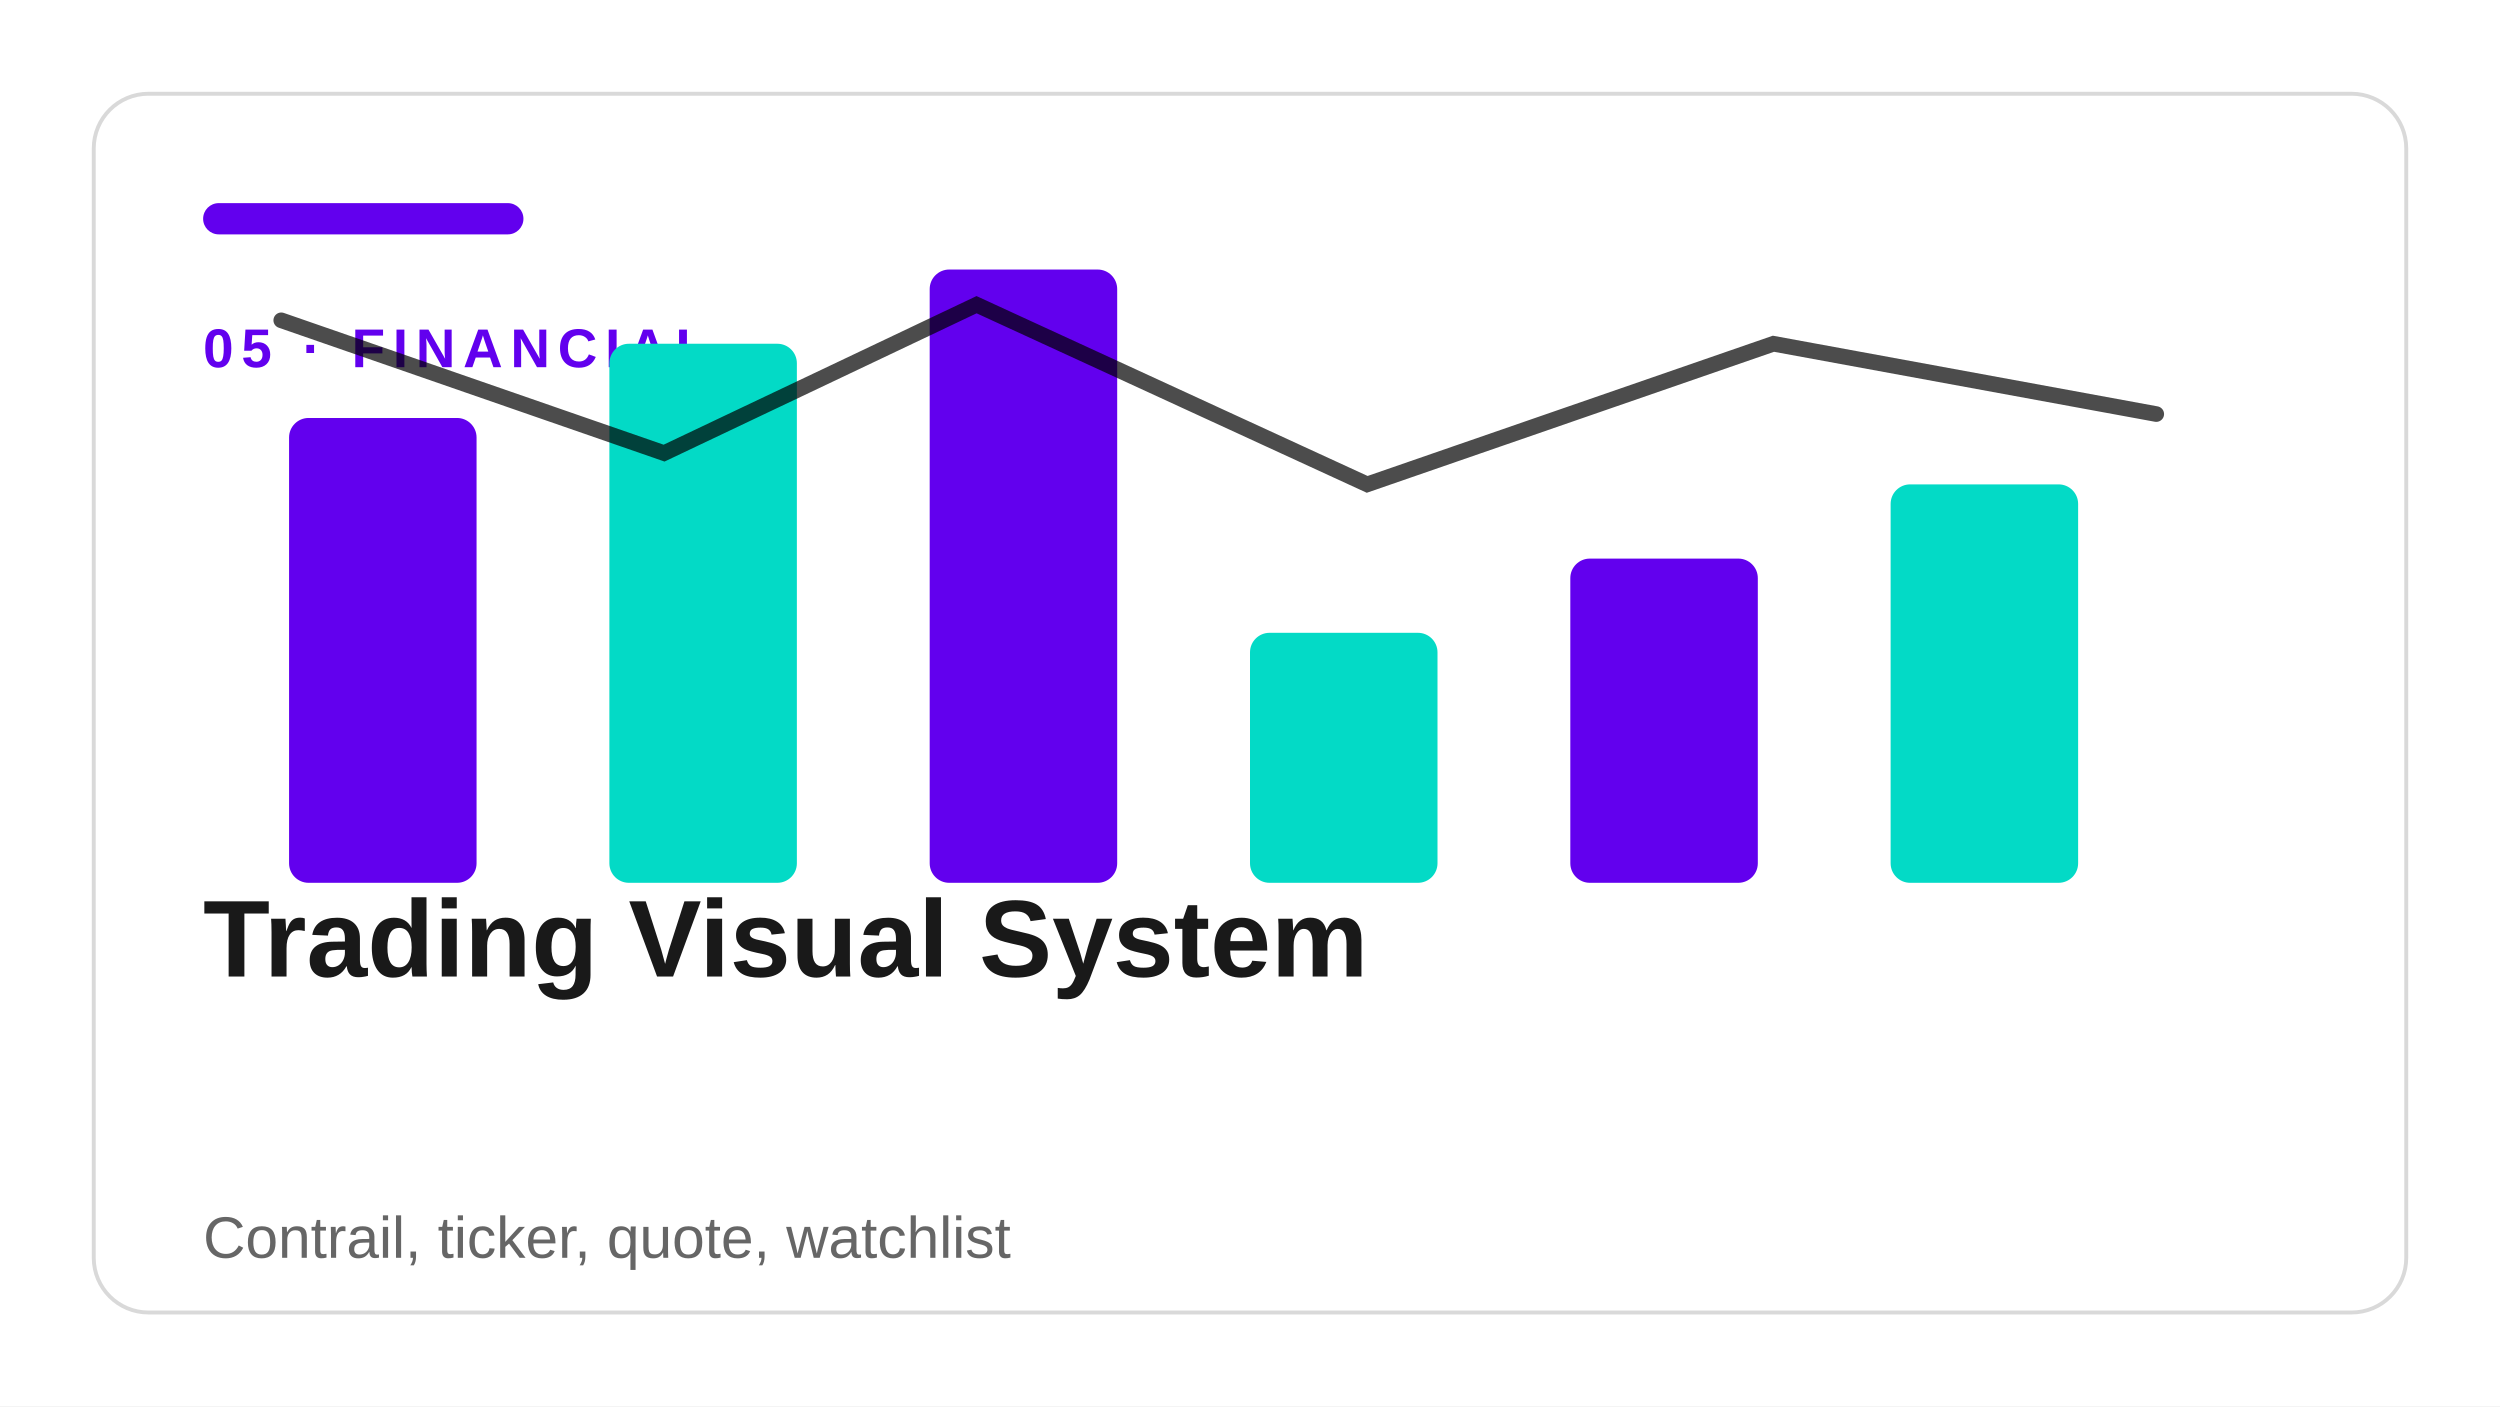
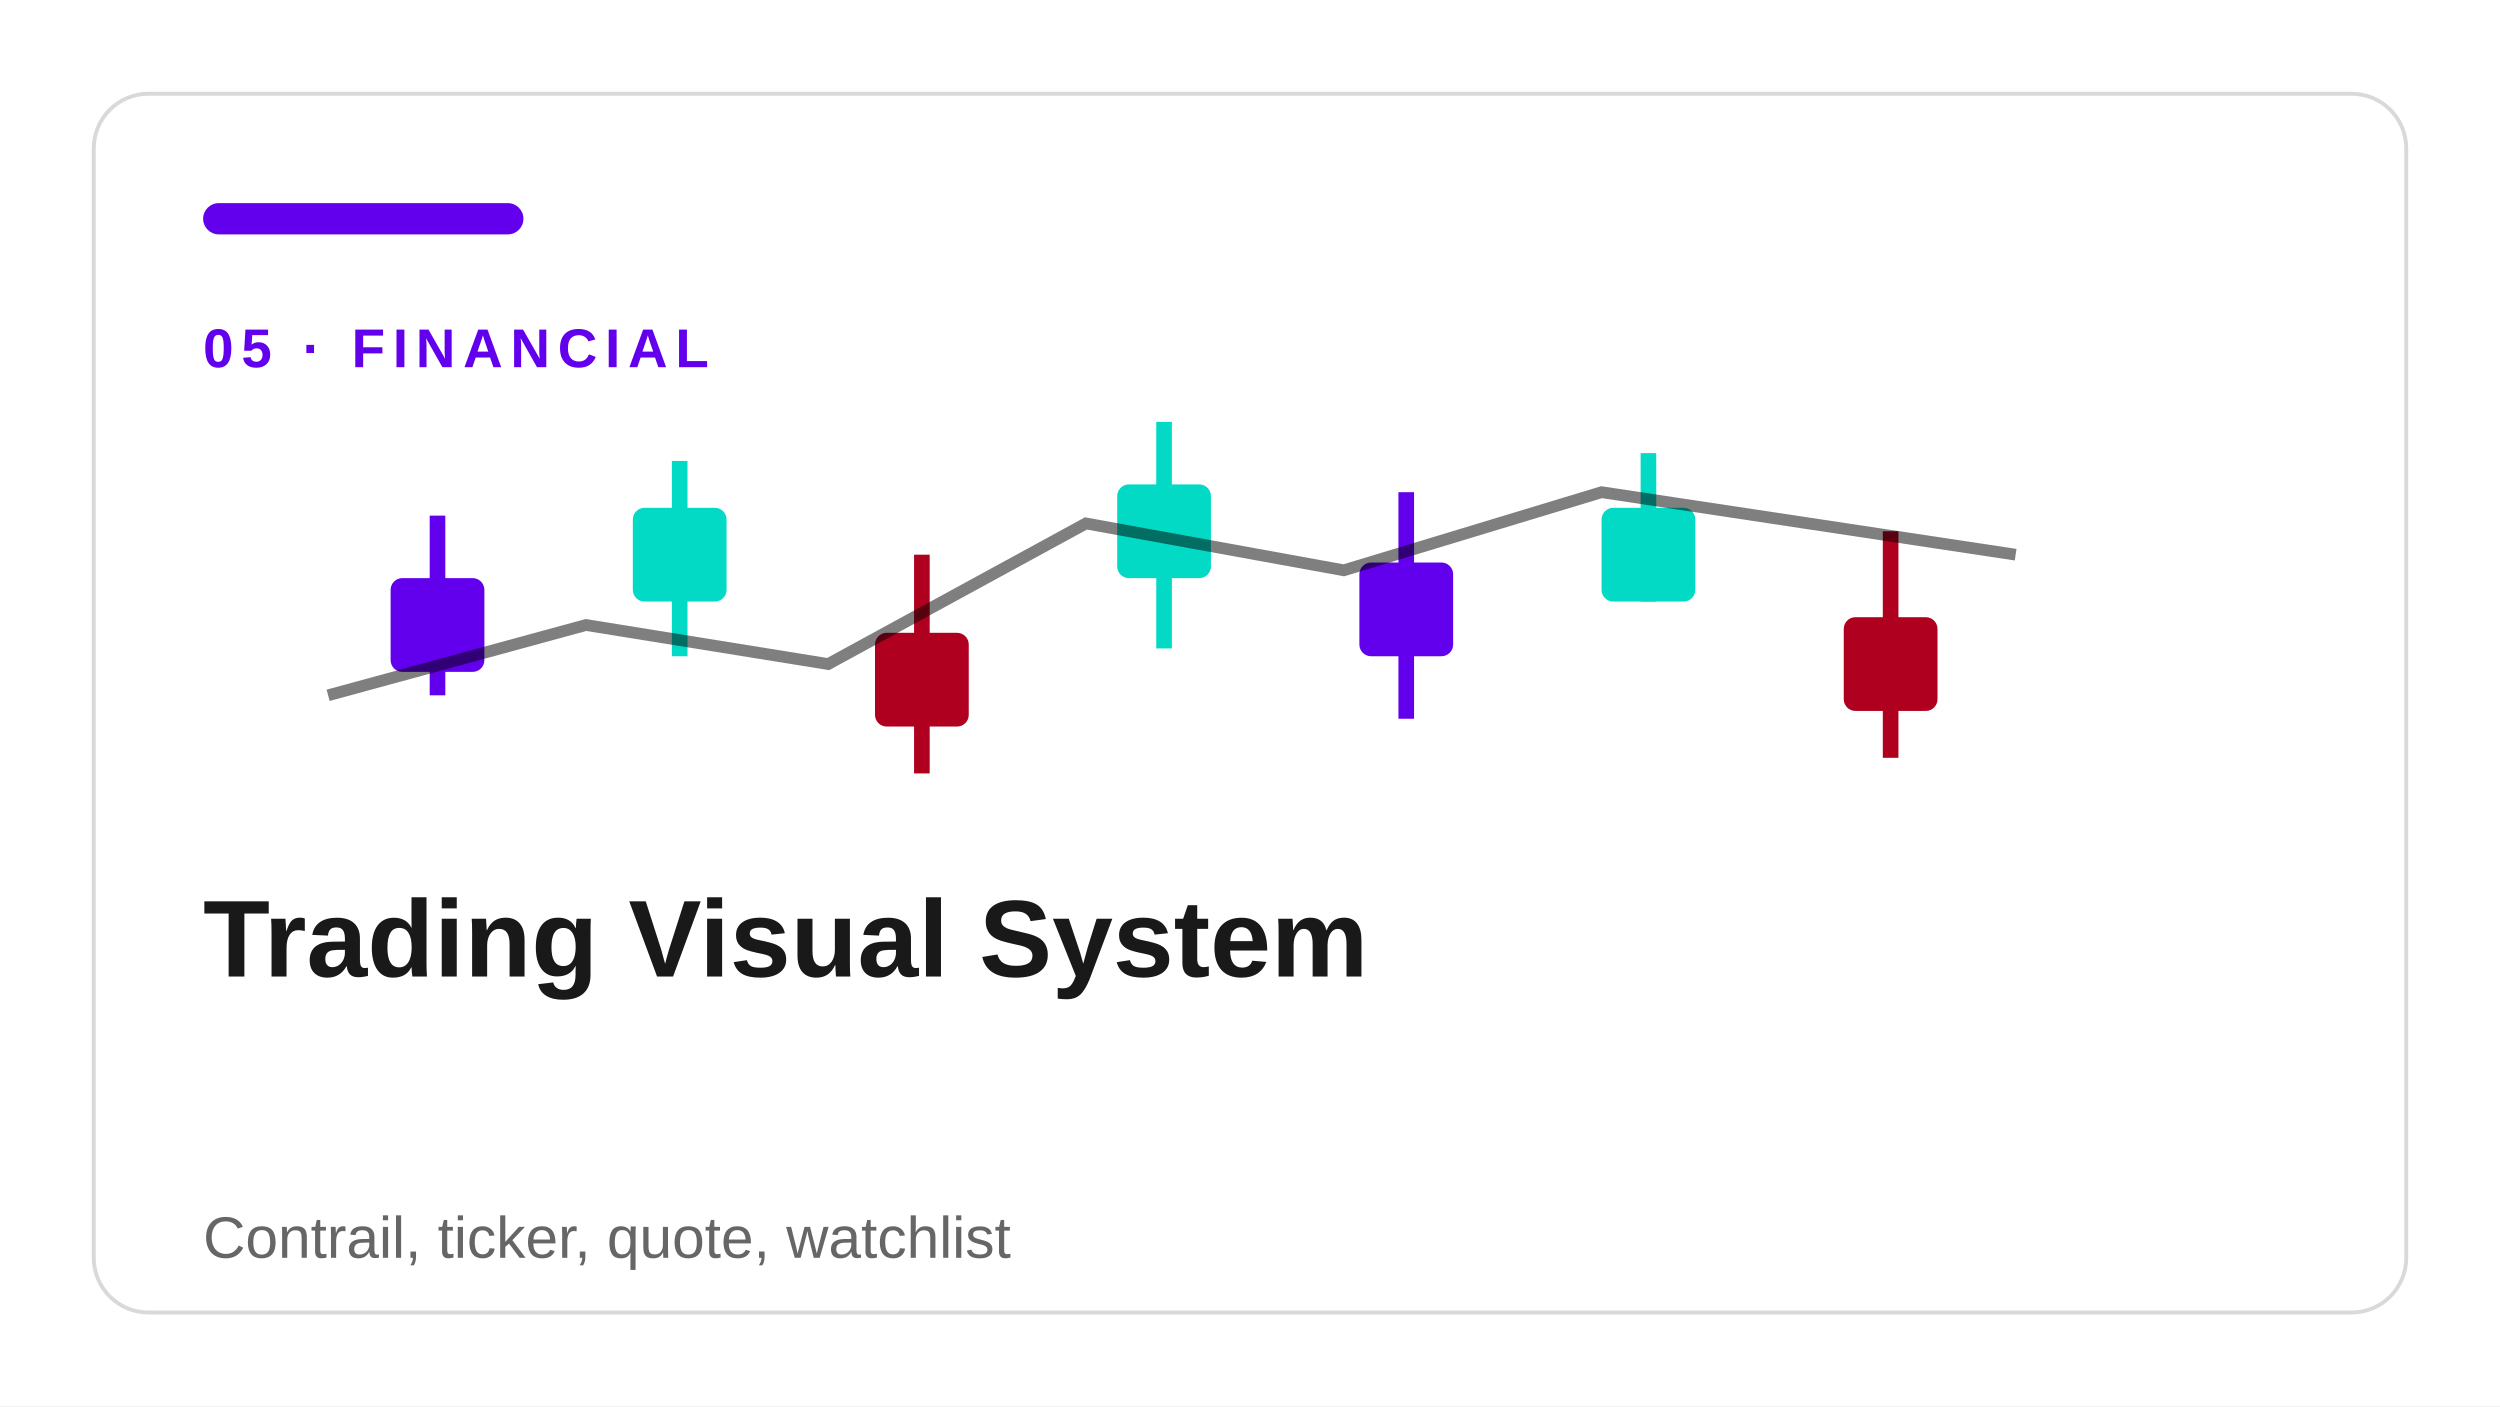
<svg xmlns="http://www.w3.org/2000/svg" width="640" height="360" viewBox="0 0 640 360" role="img" aria-labelledby="title desc">
  <rect width="640" height="360" fill="#FFFFFF" />
  <rect x="24" y="24" width="592" height="312" rx="14" fill="#FFFFFF" stroke="#000000" stroke-opacity=".15" />
  <rect x="52" y="52" width="82" height="8" rx="4" fill="#6200EE" />
  <text x="52" y="94" fill="#6200EE" font-family="Arial, Helvetica, sans-serif" font-size="14" font-weight="700" letter-spacing="2">05 · FINANCIAL</text>
-   <g transform="translate(0 0)">
-     <rect x="74" y="107" width="48" height="119" rx="5" fill="#6200EE" />
-     <rect x="156" y="88" width="48" height="138" rx="5" fill="#03DAC6" />
-     <rect x="238" y="69" width="48" height="157" rx="5" fill="#6200EE" />
-     <rect x="320" y="162" width="48" height="64" rx="5" fill="#03DAC6" />
-     <rect x="402" y="143" width="48" height="83" rx="5" fill="#6200EE" />
-     <rect x="484" y="124" width="48" height="102" rx="5" fill="#03DAC6" />
-     <path d="M72 82 L170 116 L250 78 L350 124 L454 88 L552 106" fill="none" stroke="#000000" stroke-opacity=".7" stroke-width="4" stroke-linecap="round" />
+   <g>
+     <line x1="112" y1="132" x2="112" y2="178" stroke="#6200EE" stroke-width="4" />
+     <rect x="100" y="148" width="24" height="24" rx="3" fill="#6200EE" />
+     <line x1="174" y1="118" x2="174" y2="168" stroke="#03DAC6" stroke-width="4" />
+     <rect x="162" y="130" width="24" height="24" rx="3" fill="#03DAC6" />
+     <line x1="236" y1="142" x2="236" y2="198" stroke="#B00020" stroke-width="4" />
+     <rect x="224" y="162" width="24" height="24" rx="3" fill="#B00020" />
+     <line x1="298" y1="108" x2="298" y2="166" stroke="#03DAC6" stroke-width="4" />
+     <rect x="286" y="124" width="24" height="24" rx="3" fill="#03DAC6" />
+     <line x1="360" y1="126" x2="360" y2="184" stroke="#6200EE" stroke-width="4" />
+     <rect x="348" y="144" width="24" height="24" rx="3" fill="#6200EE" />
+     <line x1="422" y1="116" x2="422" y2="154" stroke="#03DAC6" stroke-width="4" />
+     <rect x="410" y="130" width="24" height="24" rx="3" fill="#03DAC6" />
+     <line x1="484" y1="136" x2="484" y2="194" stroke="#B00020" stroke-width="4" />
+     <rect x="472" y="158" width="24" height="24" rx="3" fill="#B00020" />
+     <path d="M84 178 L150 160 L212 170 L278 134 L344 146 L410 126 L516 142" fill="none" stroke="#000000" stroke-opacity=".5" stroke-width="3" />
  </g>
  <text x="52" y="250" fill="#000000" fill-opacity=".90" font-family="Arial, Helvetica, sans-serif" font-size="28" font-weight="600">Trading Visual System</text>
  <text x="52" y="322" fill="#000000" fill-opacity=".60" font-family="Arial, Helvetica, sans-serif" font-size="15">Contrail, ticker, quote, watchlist</text>
</svg>
